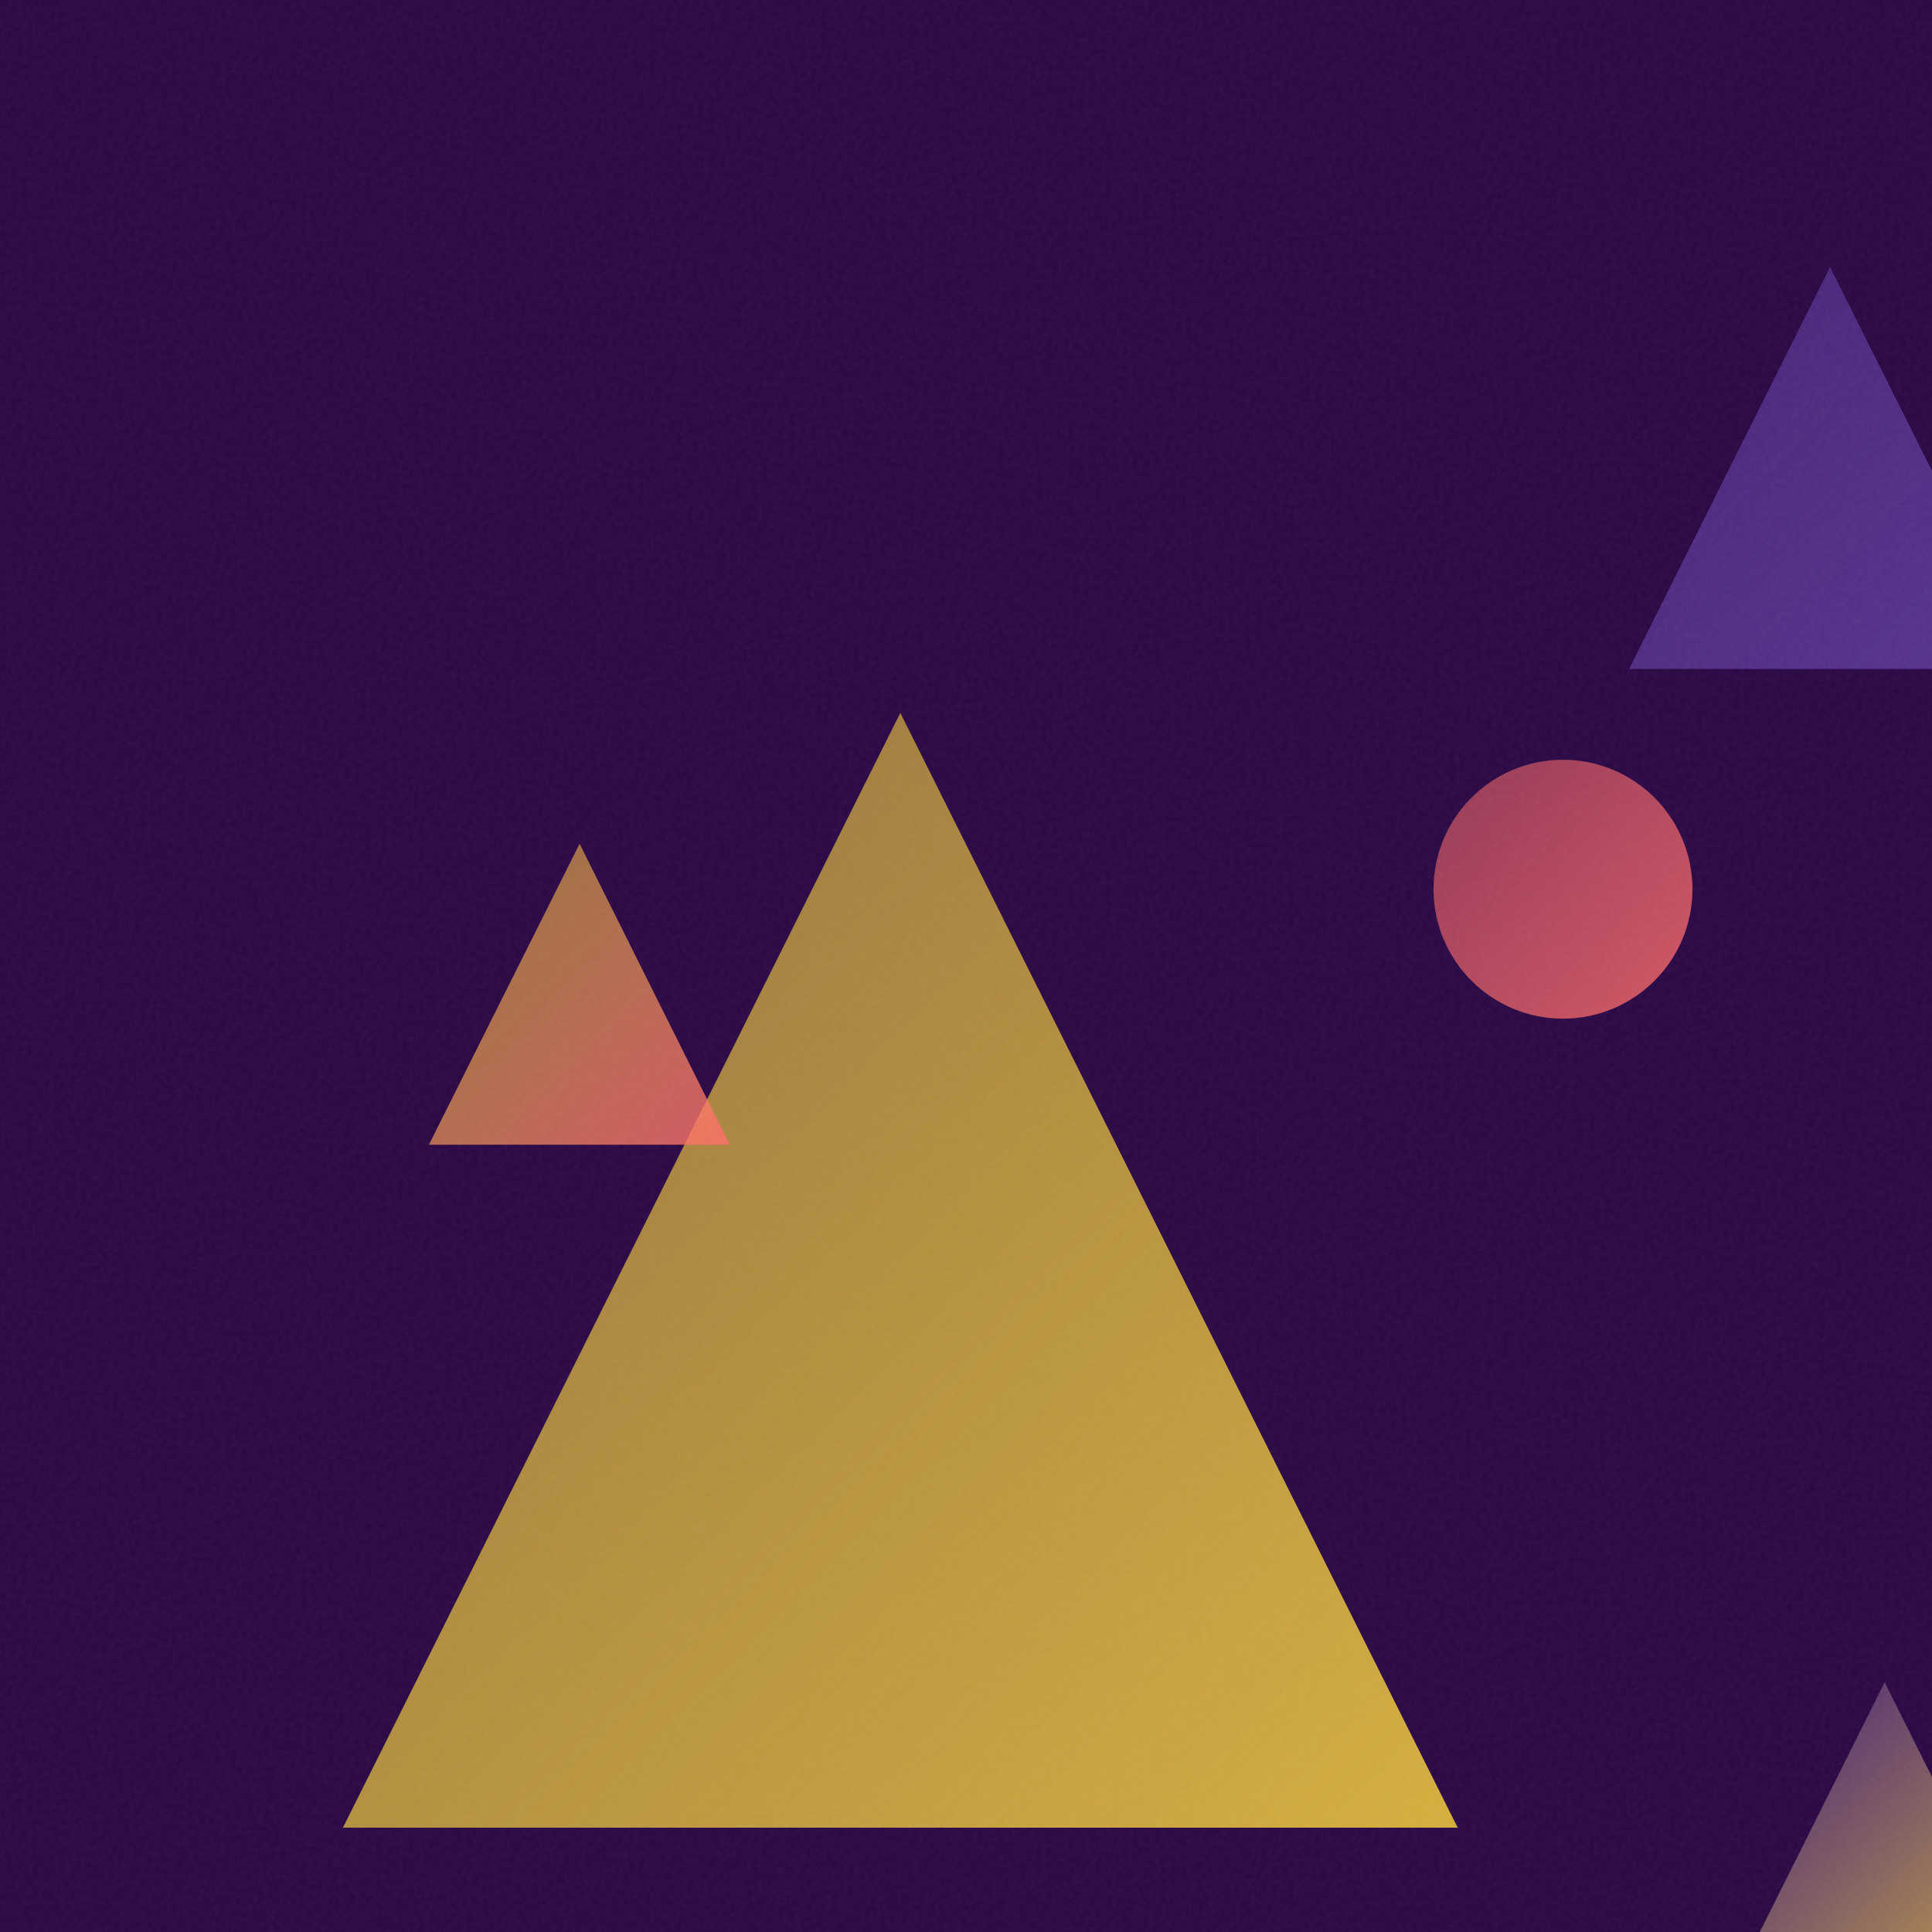
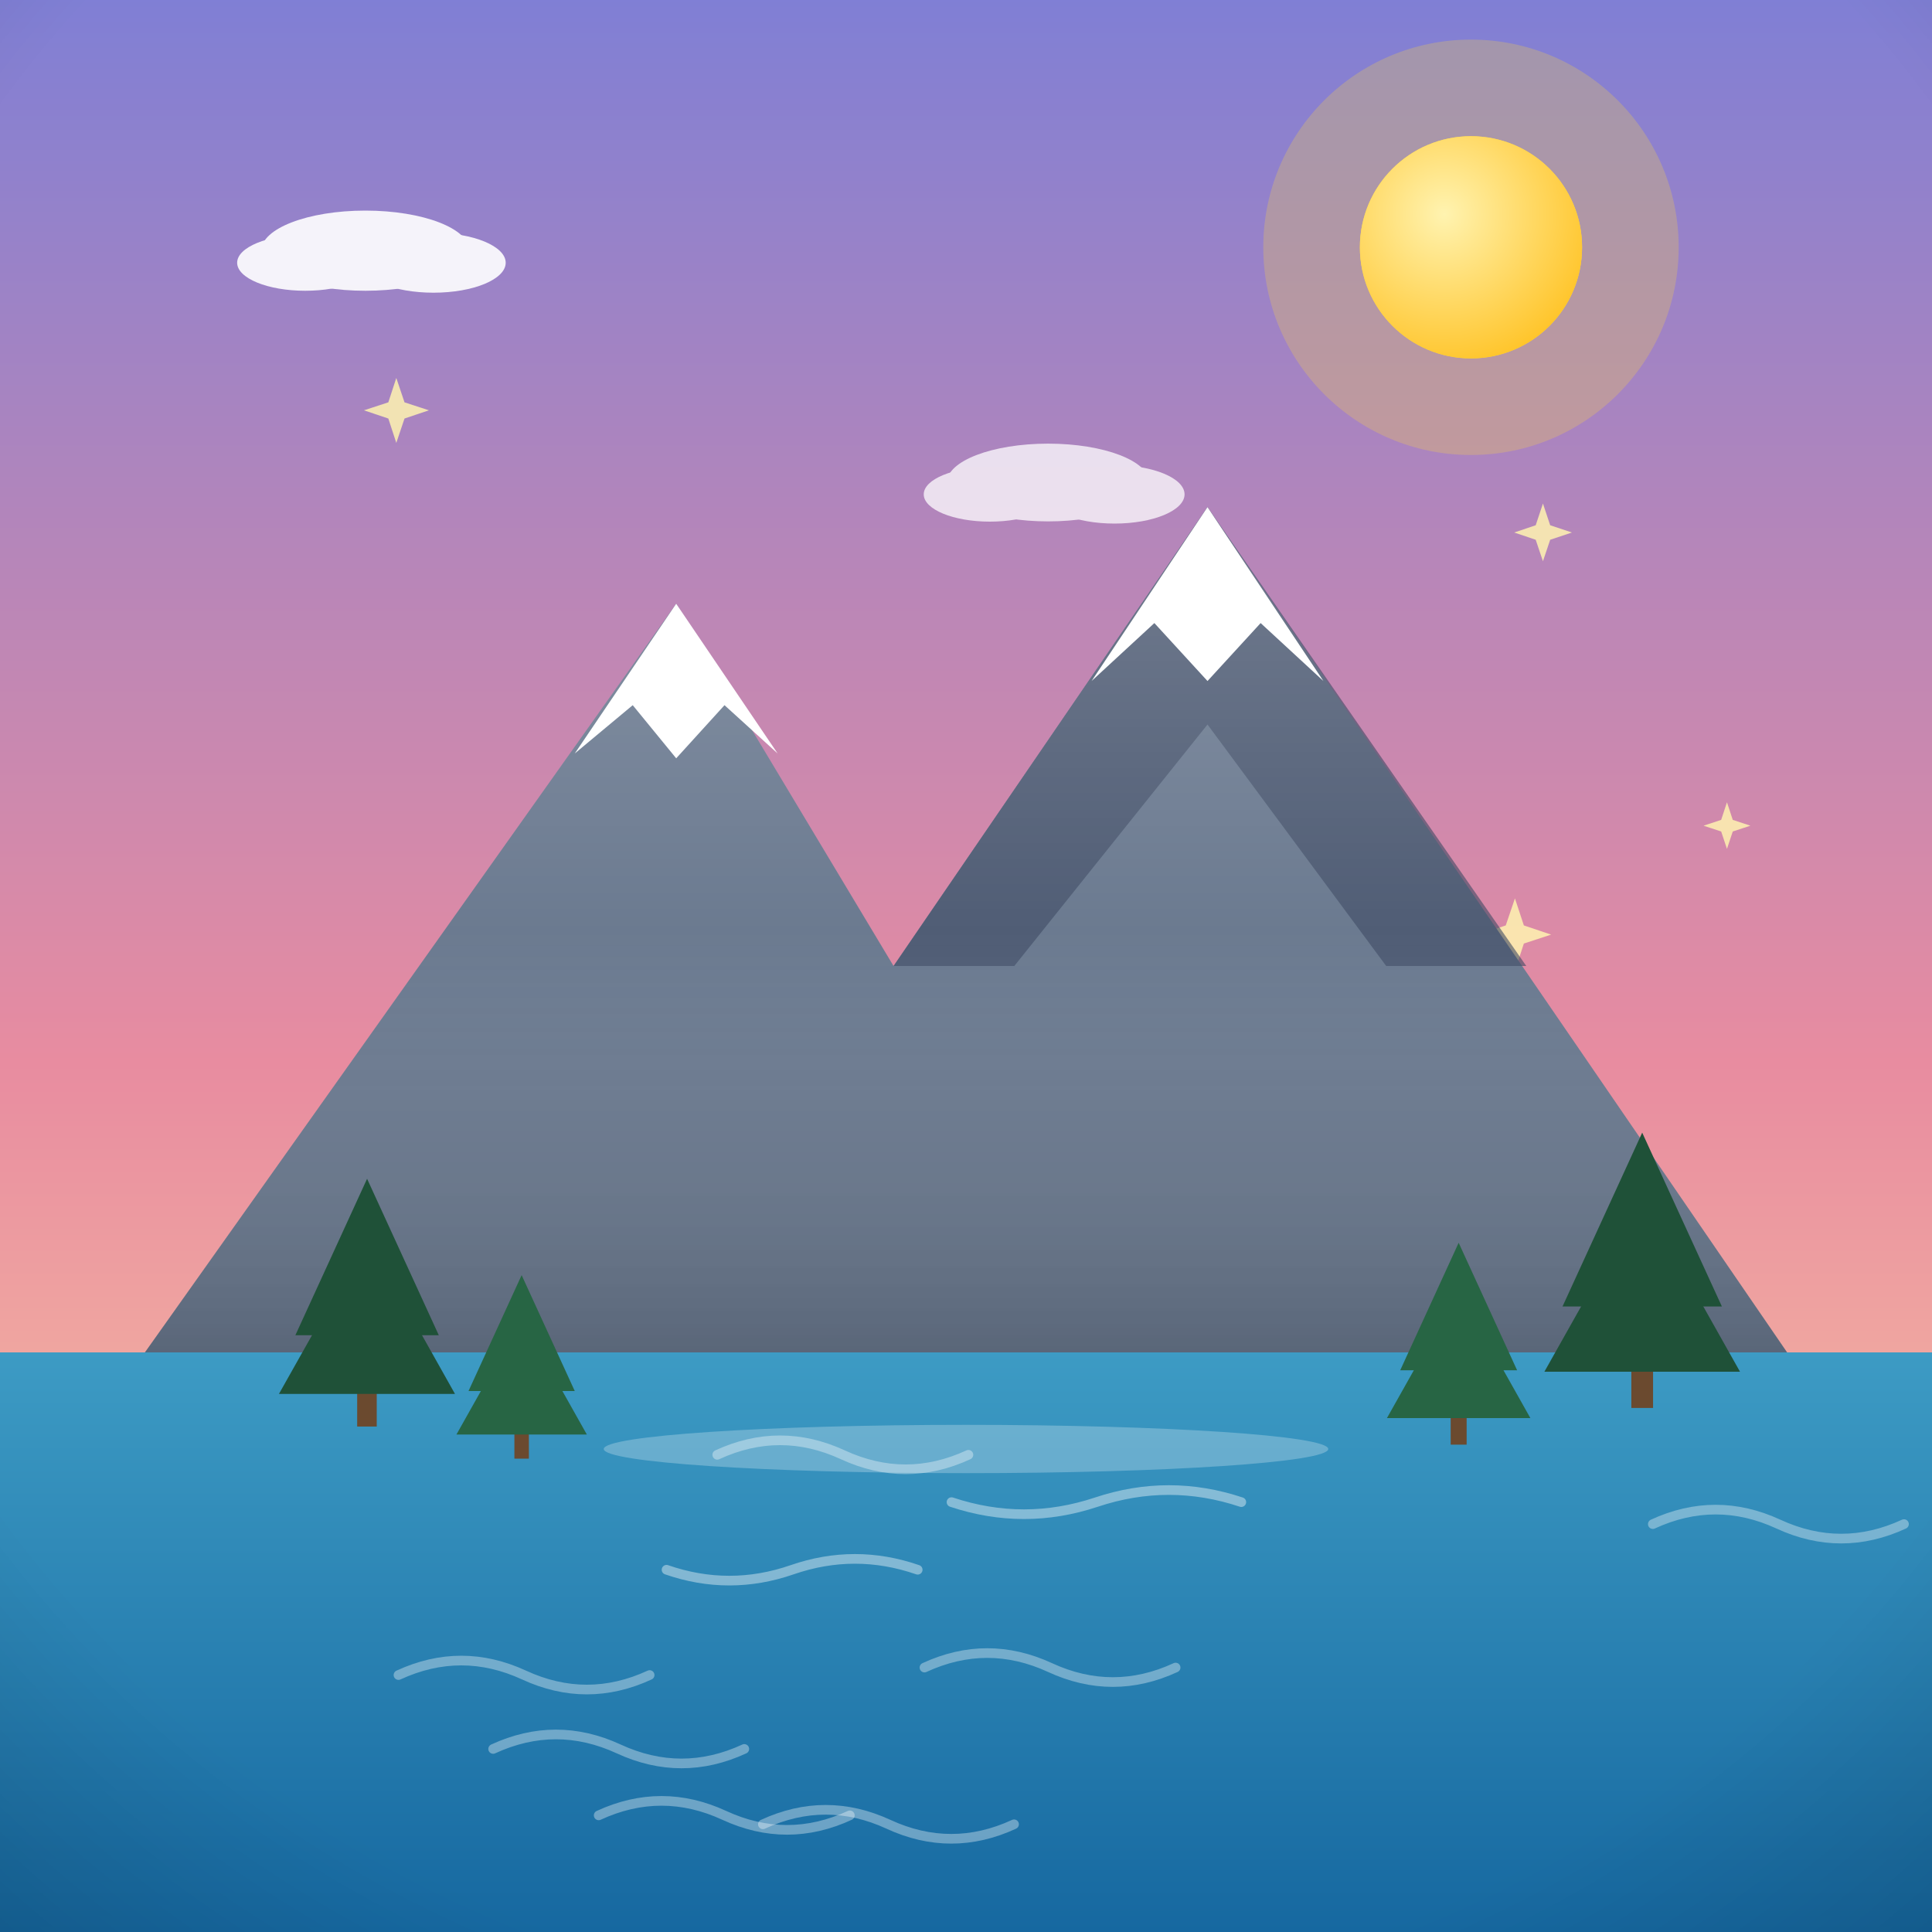
- <svg xmlns="http://www.w3.org/2000/svg" viewBox="0 0 400 400">
+ <svg xmlns="http://www.w3.org/2000/svg" viewBox="0 0 800 800">
  <defs>
-     <linearGradient id="g0" x1="337.3" y1="55.3" x2="420.5" y2="138.5" gradientUnits="userSpaceOnUse">
-       <stop offset="0" stop-color="#6441A5" stop-opacity="0.5" />
-       <stop offset="1" stop-color="#6441A5" stop-opacity="0.8" />
+     <linearGradient id="sky" x1="0" y1="0" x2="0" y2="1">
+       <stop offset="0" stop-color="#7f7fd5" />
+       <stop offset="0.55" stop-color="#e88ca0" />
+       <stop offset="1" stop-color="#ffd9a0" />
    </linearGradient>
-     <linearGradient id="g1" x1="71.0" y1="147.6" x2="301.8" y2="378.4" gradientUnits="userSpaceOnUse">
-       <stop offset="0" stop-color="#FFD93D" stop-opacity="0.5" />
-       <stop offset="1" stop-color="#FFD93D" stop-opacity="0.8" />
+     <radialGradient id="sunG" cx="0.38" cy="0.35" r="0.9">
+       <stop offset="0" stop-color="#fff3b0" />
+       <stop offset="1" stop-color="#ffb703" />
+     </radialGradient>
+     <linearGradient id="ground" x1="0" y1="0" x2="0" y2="1">
+       <stop offset="0" stop-color="#69b06f" />
+       <stop offset="1" stop-color="#3c7a44" />
    </linearGradient>
-     <linearGradient id="g2" x1="357.5" y1="348.3" x2="422.9" y2="413.7" gradientUnits="userSpaceOnUse">
-       <stop offset="0" stop-color="#6441A5" stop-opacity="0.5" />
-       <stop offset="1" stop-color="#FFD93D" stop-opacity="0.8" />
+     <linearGradient id="sea" x1="0" y1="0" x2="0" y2="1">
+       <stop offset="0" stop-color="#3d9bc4" />
+       <stop offset="1" stop-color="#1668a0" />
    </linearGradient>
-     <linearGradient id="g3" x1="296.8" y1="157.3" x2="350.4" y2="211.0" gradientUnits="userSpaceOnUse">
-       <stop offset="0" stop-color="#FF6B6B" stop-opacity="0.5" />
-       <stop offset="1" stop-color="#FF6B6B" stop-opacity="0.8" />
+     <linearGradient id="shade" x1="0" y1="0" x2="0" y2="1">
+       <stop offset="0" stop-color="#ffffff" stop-opacity="0.20" />
+       <stop offset="0.5" stop-color="#ffffff" stop-opacity="0" />
+       <stop offset="1" stop-color="#000000" stop-opacity="0.16" />
    </linearGradient>
-     <linearGradient id="g4" x1="88.8" y1="174.7" x2="151.1" y2="237.0" gradientUnits="userSpaceOnUse">
-       <stop offset="0" stop-color="#FFD93D" stop-opacity="0.5" />
-       <stop offset="1" stop-color="#FF6B6B" stop-opacity="0.8" />
-     </linearGradient>
-     <filter id="n">
-       <feTurbulence type="fractalNoise" baseFrequency="0.9" numOctaves="2" stitchTiles="stitch" />
-       <feColorMatrix type="saturate" values="0" />
-     </filter>
+     <radialGradient id="vig" cx="0.5" cy="0.42" r="0.85">
+       <stop offset="0.72" stop-color="#000000" stop-opacity="0" />
+       <stop offset="1" stop-color="#000000" stop-opacity="0.20" />
+     </radialGradient>
  </defs>
-   <rect width="400" height="400" fill="#2a0845" />
-   <path d="M 378.9 55.3 L 420.5 138.5 L 337.3 138.5 Z" fill="url(#g0)" />
-   <path d="M 186.4 147.6 L 301.8 378.4 L 71.0 378.4 Z" fill="url(#g1)" />
-   <path d="M 390.2 348.3 L 422.9 413.7 L 357.5 413.7 Z" fill="url(#g2)" />
-   <circle cx="323.6" cy="184.1" r="26.8" fill="url(#g3)" />
-   <path d="M 120.0 174.7 L 151.1 237.0 L 88.8 237.0 Z" fill="url(#g4)" />
-   <rect width="400" height="400" filter="url(#n)" opacity="0.05" />
+   <rect width="800" height="800" fill="url(#sky)" />
+   <circle cx="609.1" cy="102.4" r="86" fill="#ffd93d" opacity="0.25" />
+   <circle cx="609.1" cy="102.4" r="46" fill="#ffd93d" />
+   <circle cx="609.1" cy="102.4" r="46" fill="url(#sunG)" />
+   <g fill="#ffffff" opacity="0.9">
+     <ellipse cx="151.3" cy="103.8" rx="43.1" ry="16.6" />
+     <ellipse cx="126.4" cy="108.8" rx="28.2" ry="11.6" />
+     <ellipse cx="179.5" cy="108.8" rx="29.9" ry="12.4" />
+   </g>
+   <g fill="#ffffff" opacity="0.75">
+     <ellipse cx="434" cy="199.8" rx="41.9" ry="16.1" />
+     <ellipse cx="409.9" cy="204.7" rx="27.4" ry="11.3" />
+     <ellipse cx="461.5" cy="204.7" rx="29" ry="12.1" />
+   </g>
+   <rect y="560" width="800" height="240" fill="url(#sea)" />
+   <path d="M 315.9 755.4 q 26 -12 52 0 q 26 12 52 0" fill="none" stroke="#ffffff" stroke-width="4" stroke-linecap="round" opacity="0.35" />
+   <path d="M 382.8 690.5 q 26 -12 52 0 q 26 12 52 0" fill="none" stroke="#ffffff" stroke-width="4" stroke-linecap="round" opacity="0.35" />
+   <path d="M 297 602.4 q 26 -12 52 0 q 26 12 52 0" fill="none" stroke="#ffffff" stroke-width="4" stroke-linecap="round" opacity="0.35" />
+   <path d="M 684.4 631.1 q 26 -12 52 0 q 26 12 52 0" fill="none" stroke="#ffffff" stroke-width="4" stroke-linecap="round" opacity="0.35" />
+   <path d="M 165 693.6 q 26 -12 52 0 q 26 12 52 0" fill="none" stroke="#ffffff" stroke-width="4" stroke-linecap="round" opacity="0.35" />
+   <path d="M 247.9 751.7 q 26 -12 52 0 q 26 12 52 0" fill="none" stroke="#ffffff" stroke-width="4" stroke-linecap="round" opacity="0.35" />
+   <path d="M 204.2 724.2 q 26 -12 52 0 q 26 12 52 0" fill="none" stroke="#ffffff" stroke-width="4" stroke-linecap="round" opacity="0.35" />
+   <path d="M 522.6 340.9 L 524.9 347.8 L 531.8 350.2 L 524.9 352.5 L 522.6 359.5 L 520.2 352.5 L 513.3 350.2 L 520.2 347.8 Z" fill="#fff3b0" opacity="0.85" />
+   <path d="M 638.9 208.5 L 641.9 217.5 L 650.9 220.5 L 641.9 223.5 L 638.9 232.4 L 635.9 223.5 L 627 220.5 L 635.9 217.5 Z" fill="#fff3b0" opacity="0.85" />
+   <path d="M 715.1 332.2 L 717.5 339.5 L 724.8 341.9 L 717.5 344.3 L 715.1 351.5 L 712.7 344.3 L 705.4 341.9 L 712.7 339.5 Z" fill="#fff3b0" opacity="0.85" />
+   <path d="M 334.3 354 L 338 365.2 L 349.3 368.9 L 338 372.7 L 334.3 383.9 L 330.5 372.7 L 319.3 368.9 L 330.5 365.2 Z" fill="#fff3b0" opacity="0.85" />
+   <path d="M 164.1 156.5 L 167.5 166.6 L 177.6 169.9 L 167.5 173.3 L 164.1 183.4 L 160.8 173.3 L 150.7 169.9 L 160.8 166.6 Z" fill="#fff3b0" opacity="0.85" />
+   <path d="M 627.3 372 L 631 383.2 L 642.3 387 L 631 390.7 L 627.3 402 L 623.5 390.7 L 612.3 387 L 623.5 383.2 Z" fill="#fff3b0" opacity="0.85" />
+   <g transform="translate(400 0) scale(-1 1) translate(-400 0)">
+     <path d="M60 560 L 300 210 L 430 400 L 520 250 L 740 560 Z" fill="#6b7a90" />
+     <path d="M300 210 L 430 400 L 380 400 L 300 300 L 226 400 L 168 400 Z" fill="#3d4a63" opacity="0.6" />
+     <path d="M252 282 L 300 210 L 348 282 L 322 258 L 300 282 L 278 258 Z" fill="#ffffff" />
+     <path d="M478 312 L 520 250 L 562 312 L 538 292 L 520 314 L 500 292 Z" fill="#ffffff" />
+     <path d="M60 560 L 300 210 L 430 400 L 520 250 L 740 560 Z" fill="url(#shade)" />
+     <g fill="#1f5138">
+       <rect x="115.5" y="556" width="9" height="27" fill="#6b4a2f" />
+       <path d="M 120 469 L 87 541 L 153 541 Z" />
+       <path d="M 120 496 L 79.5 568 L 160.5 568 Z" />
+     </g>
+     <g fill="#276544">
+       <rect x="192.7" y="578.4" width="6.6" height="19.8" fill="#6b4a2f" />
+       <path d="M 196 514.6 L 171.8 567.4 L 220.2 567.4 Z" />
+       <path d="M 196 534.4 L 166.3 587.2 L 225.7 587.2 Z" />
+     </g>
+     <g fill="#1f5138">
+       <rect x="644" y="566.4" width="8.1" height="24.3" fill="#6b4a2f" />
+       <path d="M 648 488.1 L 618.3 552.9 L 677.7 552.9 Z" />
+       <path d="M 648 512.4 L 611.6 577.2 L 684.5 577.2 Z" />
+     </g>
+     <g fill="#276544">
+       <rect x="581" y="586" width="6" height="18" fill="#6b4a2f" />
+       <path d="M 584 528 L 562 576 L 606 576 Z" />
+       <path d="M 584 546 L 557 594 L 611 594 Z" />
+     </g>
+     <ellipse cx="400" cy="600" rx="150" ry="10" fill="#ffffff" opacity="0.25" />
+     <path d="M286 622 q 30 -10 60 0 q 30 10 60 0 M 420 650 q 26 -9 52 0 q 26 9 52 0" stroke="#ffffff" stroke-width="4" fill="none" opacity="0.4" stroke-linecap="round" />
+   </g>
+   <rect width="800" height="800" fill="url(#vig)" />
</svg>
